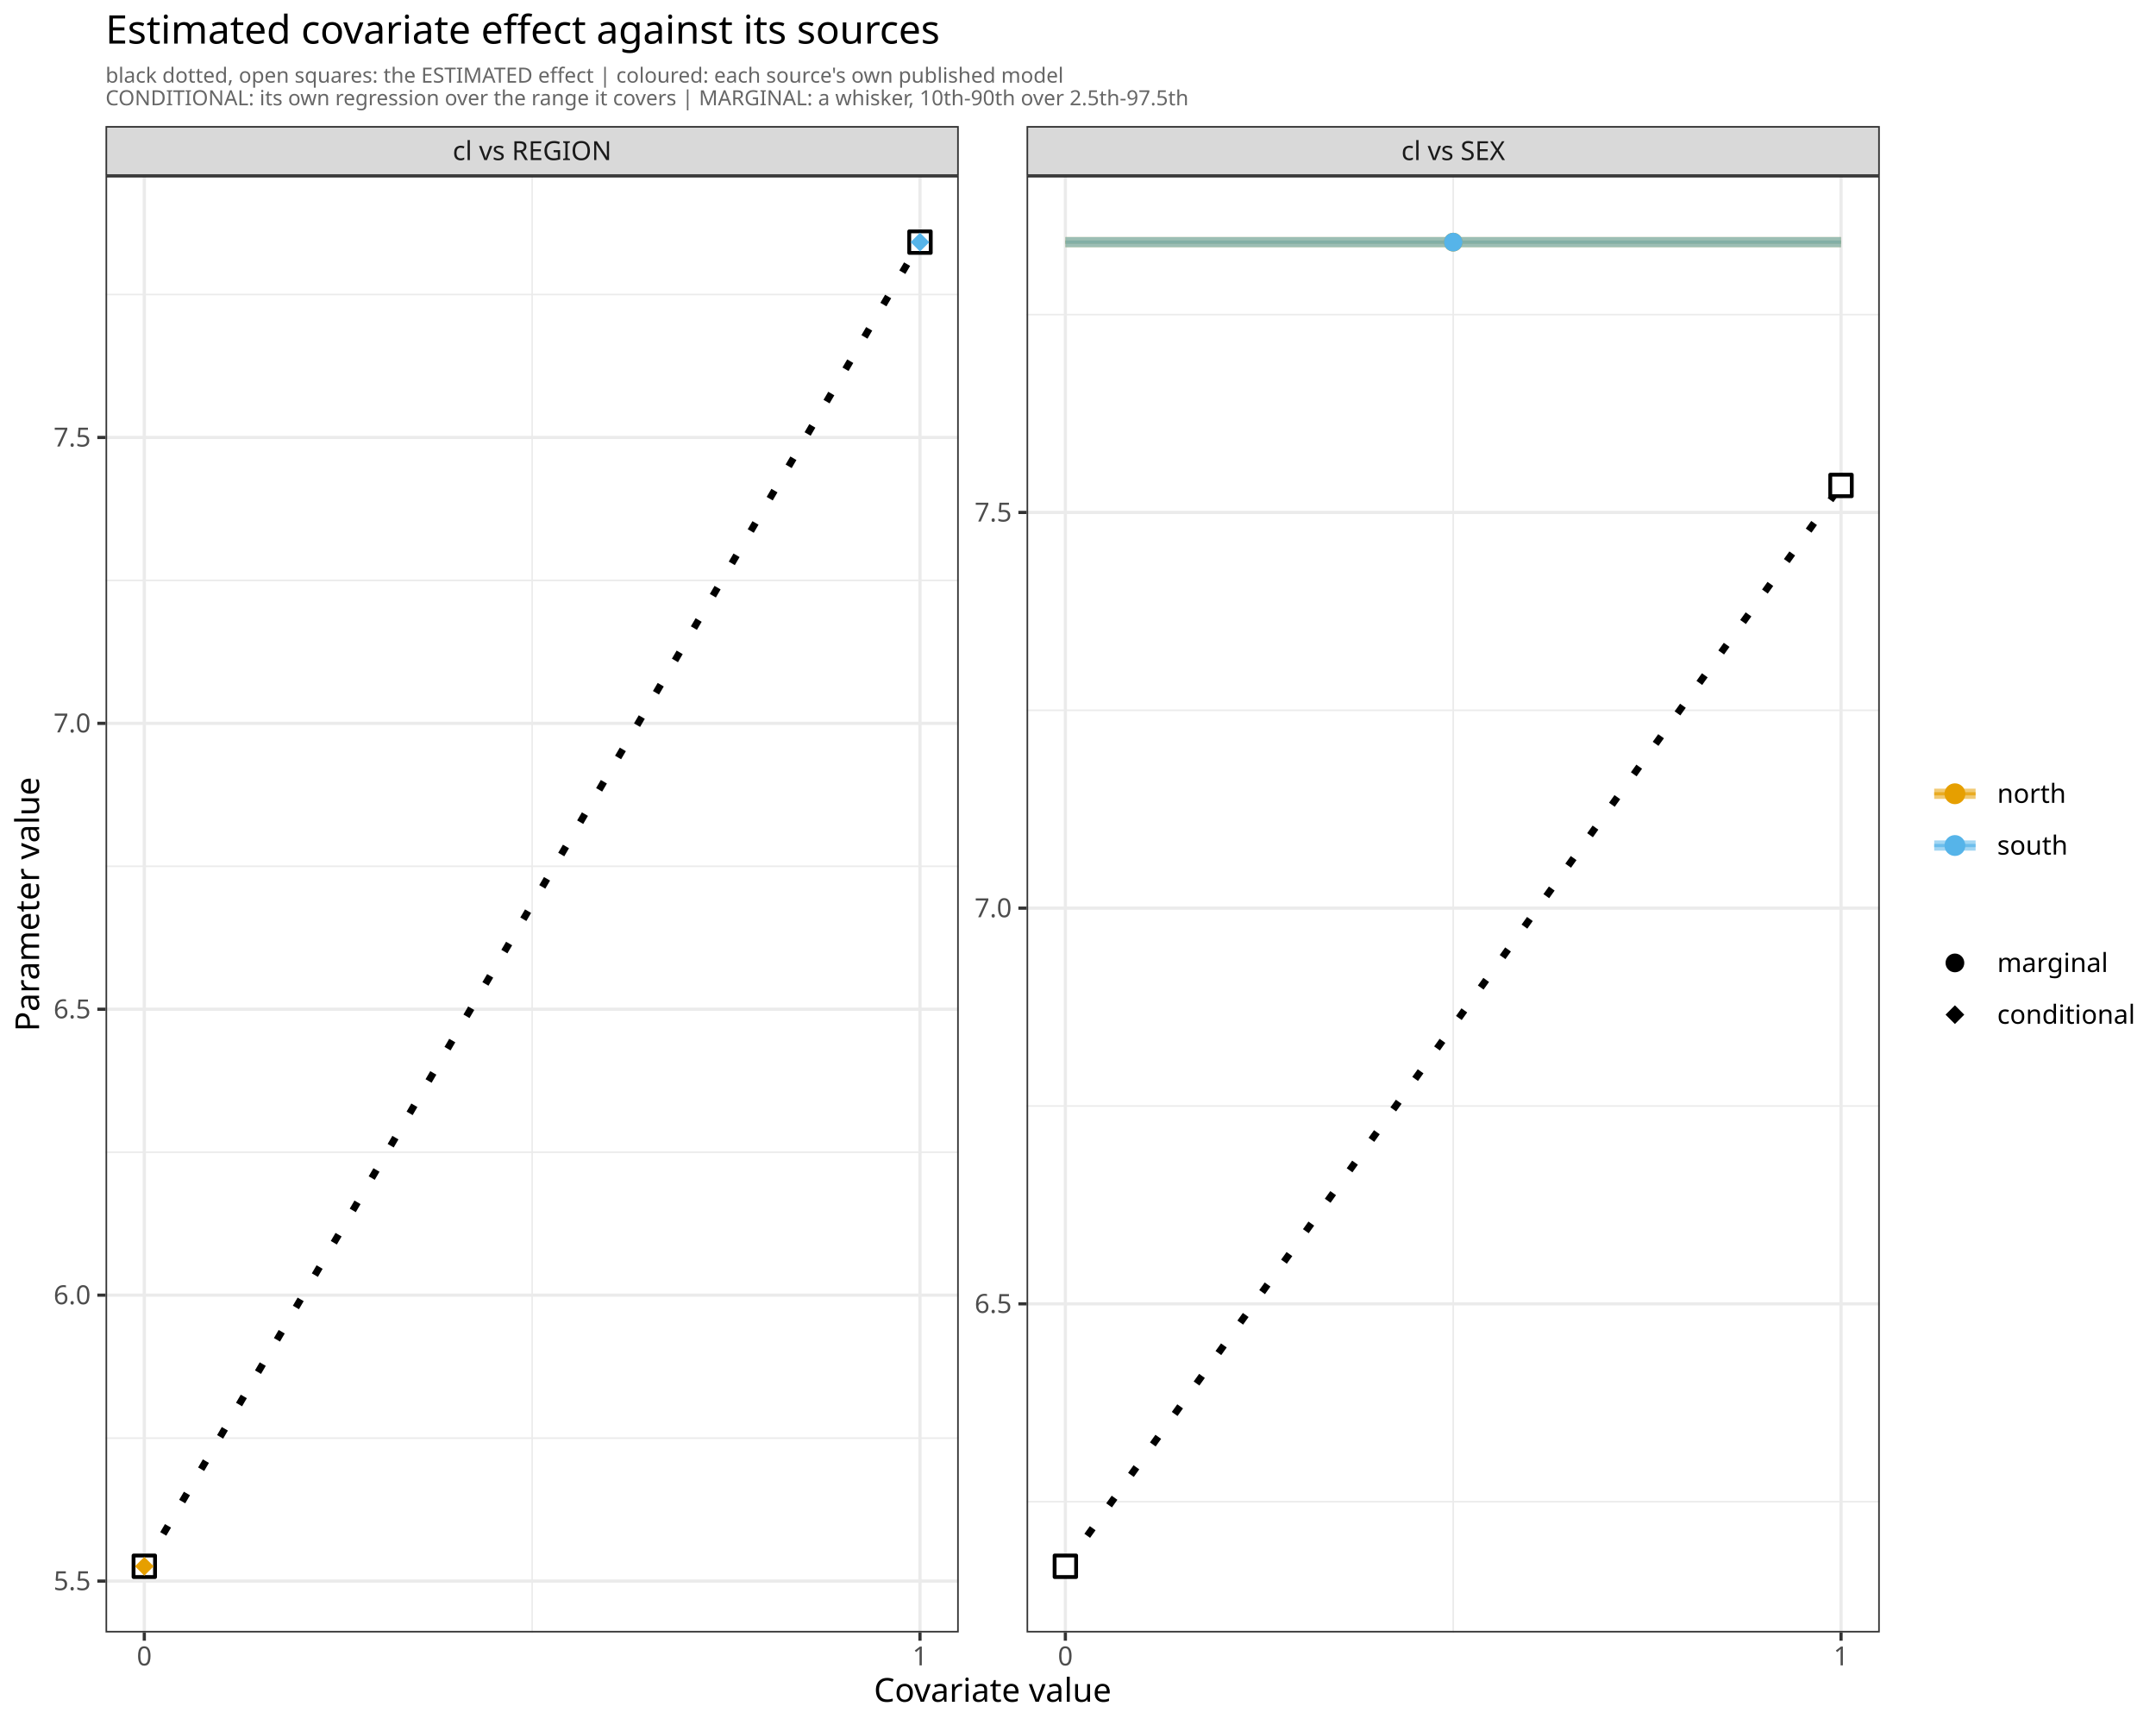
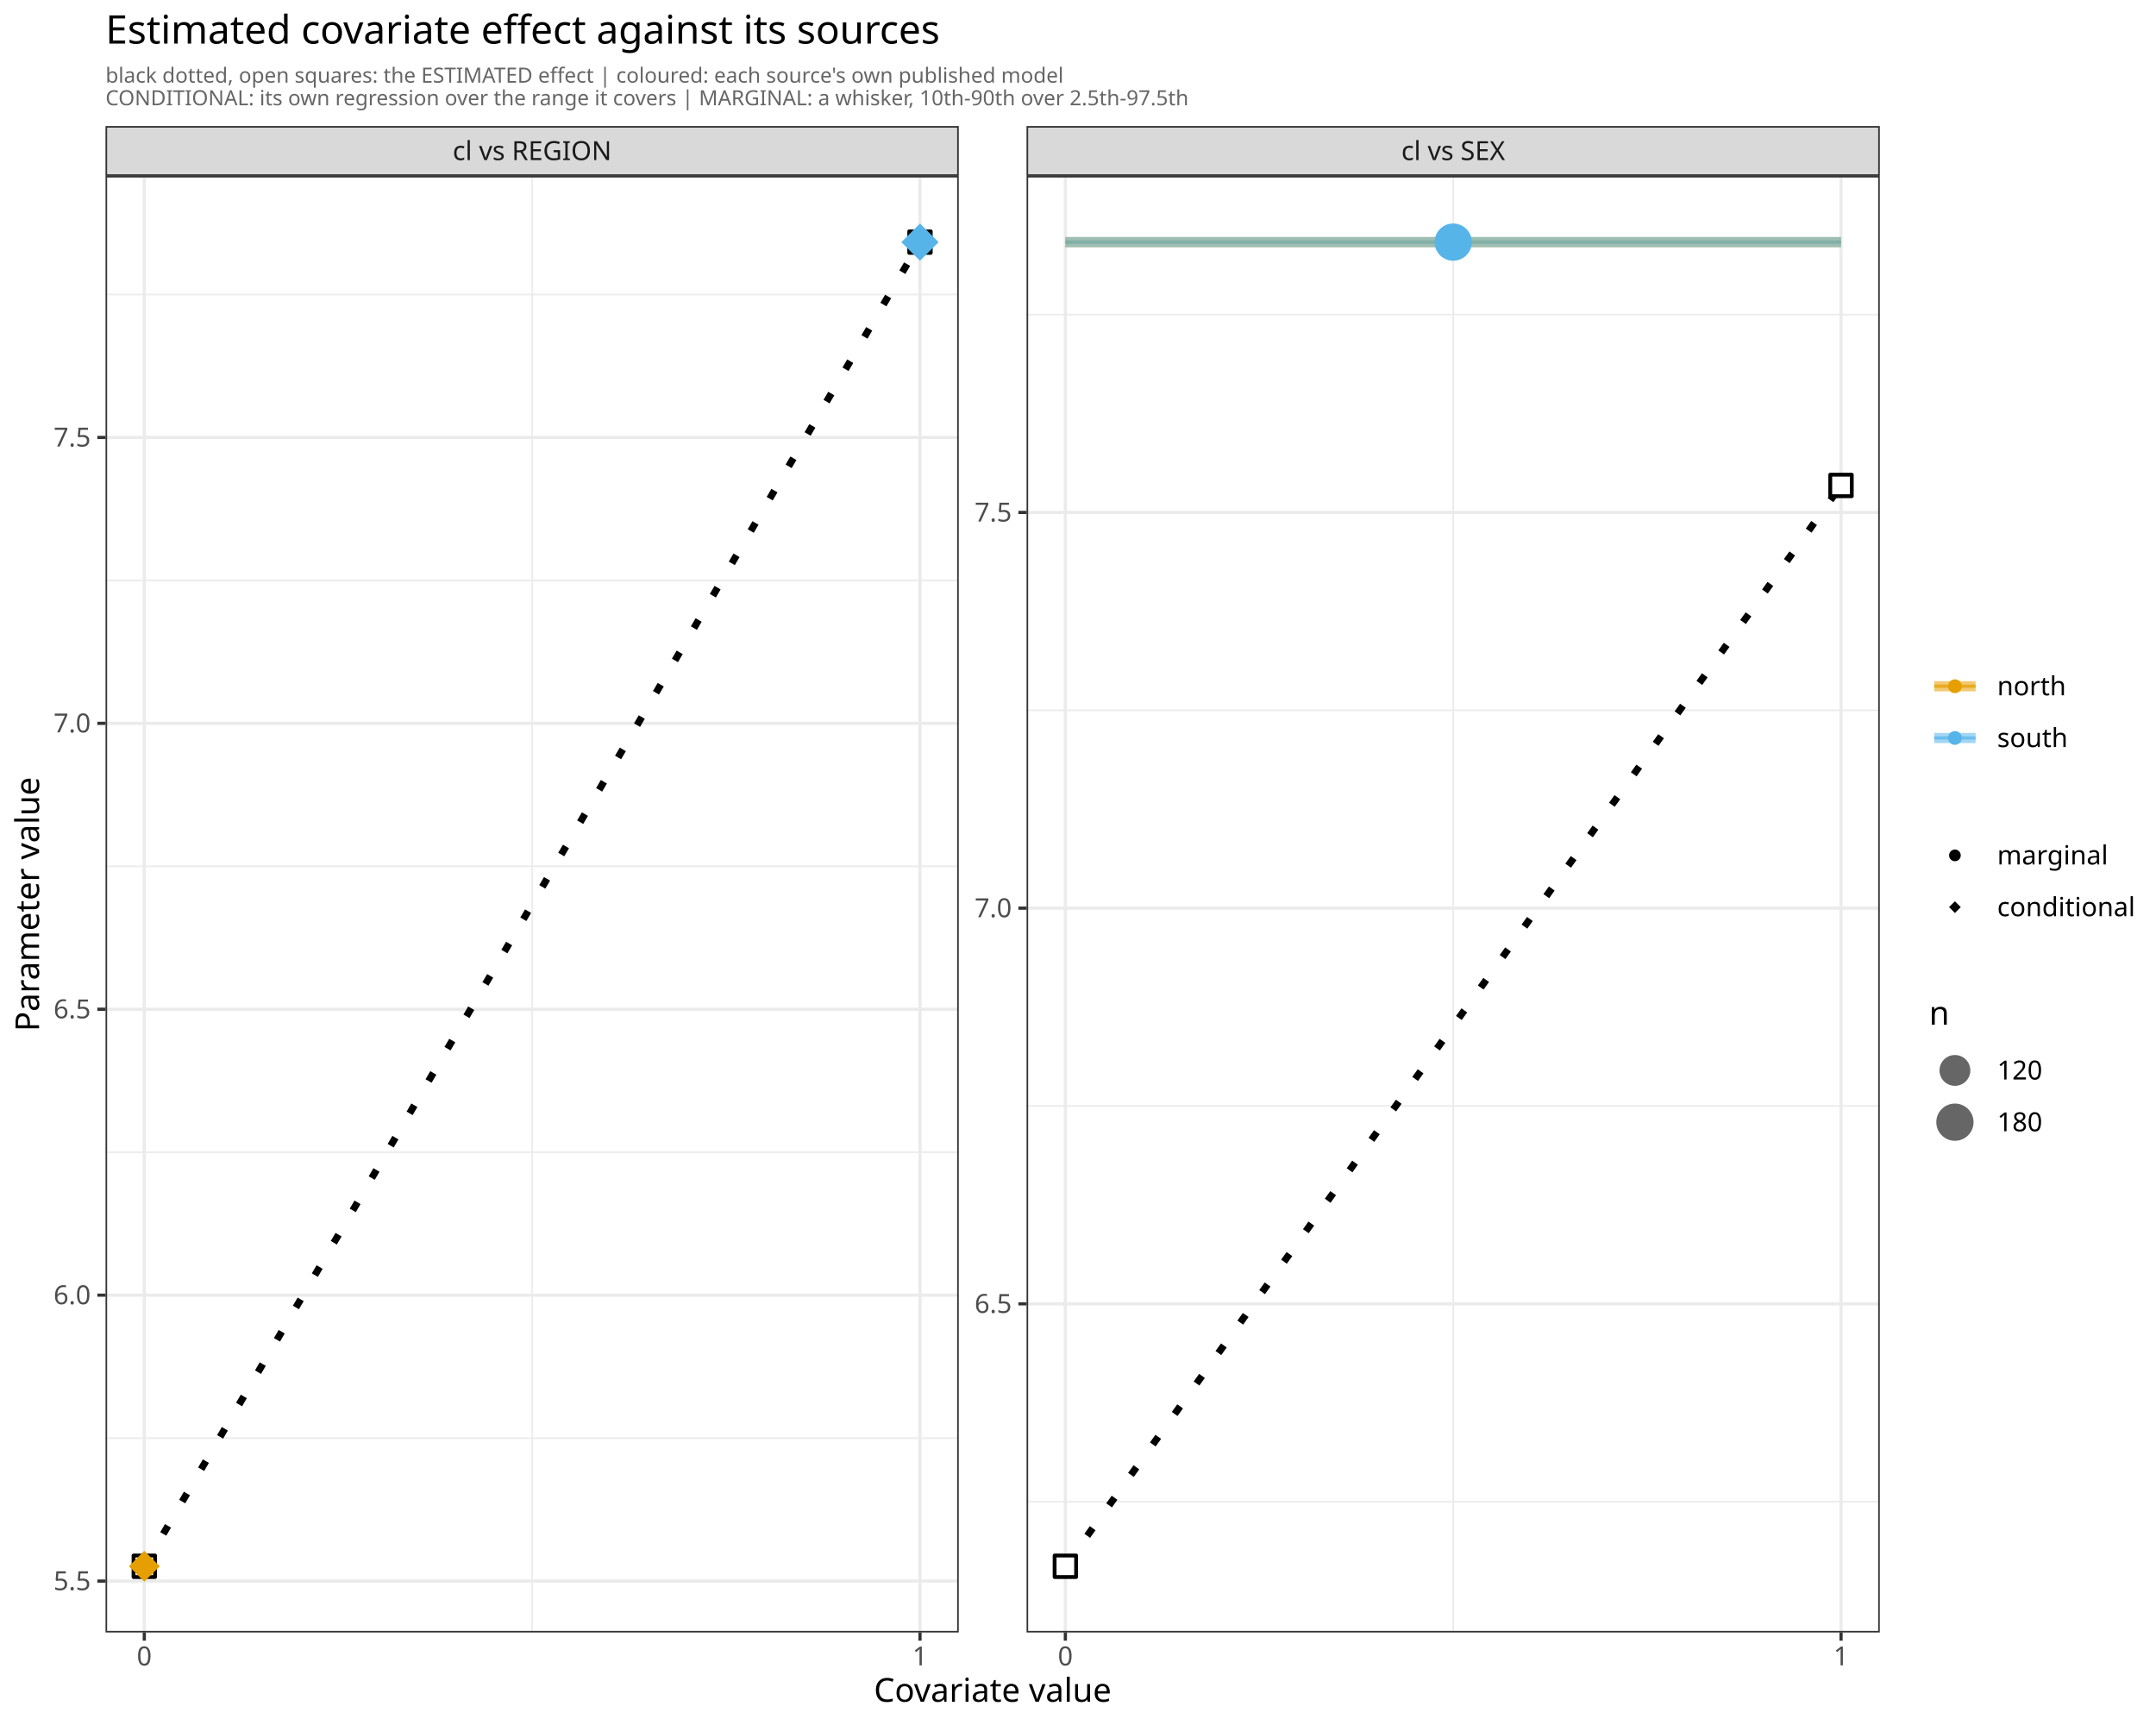
<svg xmlns="http://www.w3.org/2000/svg" class="svglite" data-engine-version="2.0" width="720.00pt" height="576.00pt" viewBox="0 0 720.00 576.00">
  <defs>
    <style type="text/css">
    .svglite line, .svglite polyline, .svglite polygon, .svglite path, .svglite rect, .svglite circle {
      fill: none;
      stroke: #000000;
      stroke-linecap: round;
      stroke-linejoin: round;
      stroke-miterlimit: 10.00;
    }
  </style>
  </defs>
  <rect width="100%" height="100%" style="stroke: none; fill: #FFFFFF;" />
  <defs>
    <clipPath id="cpMC4wMHw3MjAuMDB8MC4wMHw1NzYuMDA=">
      <rect x="0.00" y="0.00" width="720.00" height="576.00" />
    </clipPath>
  </defs>
  <g clip-path="url(#cpMC4wMHw3MjAuMDB8MC4wMHw1NzYuMDA=)">
    <rect x="0.00" y="0.00" width="720.00" height="576.00" style="stroke-width: 1.07; stroke: #FFFFFF; fill: #FFFFFF;" />
  </g>
  <defs>
    <clipPath id="cpMzUuMjR8MzIwLjE4fDU4Ljc0fDU0NS4xMQ==">
      <rect x="35.24" y="58.74" width="284.94" height="486.37" />
    </clipPath>
  </defs>
  <g clip-path="url(#cpMzUuMjR8MzIwLjE4fDU4Ljc0fDU0NS4xMQ==)">
    <rect x="35.24" y="58.74" width="284.94" height="486.37" style="stroke-width: 1.07; stroke: none; fill: #FFFFFF;" />
    <polyline points="35.24,480.21 320.18,480.21 " style="stroke-width: 0.53; stroke: #EBEBEB; stroke-linecap: butt;" />
    <polyline points="35.24,384.74 320.18,384.74 " style="stroke-width: 0.53; stroke: #EBEBEB; stroke-linecap: butt;" />
    <polyline points="35.24,289.27 320.18,289.27 " style="stroke-width: 0.53; stroke: #EBEBEB; stroke-linecap: butt;" />
    <polyline points="35.24,193.80 320.18,193.80 " style="stroke-width: 0.53; stroke: #EBEBEB; stroke-linecap: butt;" />
    <polyline points="35.24,98.33 320.18,98.33 " style="stroke-width: 0.53; stroke: #EBEBEB; stroke-linecap: butt;" />
    <polyline points="177.71,545.11 177.71,58.74 " style="stroke-width: 0.53; stroke: #EBEBEB; stroke-linecap: butt;" />
    <polyline points="35.24,527.94 320.18,527.94 " style="stroke-width: 1.07; stroke: #EBEBEB; stroke-linecap: butt;" />
    <polyline points="35.24,432.47 320.18,432.47 " style="stroke-width: 1.07; stroke: #EBEBEB; stroke-linecap: butt;" />
    <polyline points="35.24,337.00 320.18,337.00 " style="stroke-width: 1.07; stroke: #EBEBEB; stroke-linecap: butt;" />
    <polyline points="35.24,241.54 320.18,241.54 " style="stroke-width: 1.07; stroke: #EBEBEB; stroke-linecap: butt;" />
    <polyline points="35.24,146.07 320.18,146.07 " style="stroke-width: 1.07; stroke: #EBEBEB; stroke-linecap: butt;" />
    <polyline points="48.19,545.11 48.19,58.74 " style="stroke-width: 1.07; stroke: #EBEBEB; stroke-linecap: butt;" />
    <polyline points="307.23,545.11 307.23,58.74 " style="stroke-width: 1.07; stroke: #EBEBEB; stroke-linecap: butt;" />
    <polyline points="48.19,523.00 307.23,80.85 " style="stroke-width: 2.35; stroke-dasharray: 3.13,9.39; stroke-linecap: butt;" />
    <rect x="44.60" y="519.41" width="7.18" height="7.18" style="stroke-width: 1.28; fill: #FFFFFF;" />
    <rect x="303.64" y="77.26" width="7.18" height="7.18" style="stroke-width: 1.28; fill: #FFFFFF;" />
-     <polygon points="45.06,523.00 48.19,519.88 51.32,523.00 48.19,526.13 " style="stroke-width: 0.71; stroke: none; fill: #E69F00;" />
-     <polygon points="304.10,80.85 307.23,77.72 310.36,80.85 307.23,83.98 " style="stroke-width: 0.71; stroke: none; fill: #56B4E9;" />
+     <polygon points="43.04,523.00 48.19,517.86 53.34,523.00 48.19,528.15 " style="stroke-width: 0.71; stroke: none; fill: #E69F00;" />
+     <polygon points="301.01,80.85 307.23,74.63 313.45,80.85 307.23,87.07 " style="stroke-width: 0.71; stroke: none; fill: #56B4E9;" />
    <rect x="35.24" y="58.74" width="284.94" height="486.37" style="stroke-width: 1.07; stroke: #333333;" />
  </g>
  <g clip-path="url(#cpMC4wMHw3MjAuMDB8MC4wMHw1NzYuMDA=)">
</g>
  <defs>
    <clipPath id="cpMzQyLjgyfDYyNy43N3w1OC43NHw1NDUuMTE=">
      <rect x="342.82" y="58.74" width="284.94" height="486.37" />
    </clipPath>
  </defs>
  <g clip-path="url(#cpMzQyLjgyfDYyNy43N3w1OC43NHw1NDUuMTE=)">
    <rect x="342.82" y="58.74" width="284.94" height="486.37" style="stroke-width: 1.07; stroke: none; fill: #FFFFFF;" />
    <polyline points="342.82,501.44 627.77,501.44 " style="stroke-width: 0.53; stroke: #EBEBEB; stroke-linecap: butt;" />
    <polyline points="342.82,369.31 627.77,369.31 " style="stroke-width: 0.53; stroke: #EBEBEB; stroke-linecap: butt;" />
    <polyline points="342.82,237.18 627.77,237.18 " style="stroke-width: 0.53; stroke: #EBEBEB; stroke-linecap: butt;" />
    <polyline points="342.82,105.05 627.77,105.05 " style="stroke-width: 0.53; stroke: #EBEBEB; stroke-linecap: butt;" />
    <polyline points="485.30,545.11 485.30,58.74 " style="stroke-width: 0.53; stroke: #EBEBEB; stroke-linecap: butt;" />
    <polyline points="342.82,435.37 627.77,435.37 " style="stroke-width: 1.07; stroke: #EBEBEB; stroke-linecap: butt;" />
    <polyline points="342.82,303.24 627.77,303.24 " style="stroke-width: 1.07; stroke: #EBEBEB; stroke-linecap: butt;" />
    <polyline points="342.82,171.11 627.77,171.11 " style="stroke-width: 1.07; stroke: #EBEBEB; stroke-linecap: butt;" />
    <polyline points="355.78,545.11 355.78,58.74 " style="stroke-width: 1.07; stroke: #EBEBEB; stroke-linecap: butt;" />
    <polyline points="614.82,545.11 614.82,58.74 " style="stroke-width: 1.07; stroke: #EBEBEB; stroke-linecap: butt;" />
    <polyline points="355.78,523.00 614.82,162.10 " style="stroke-width: 2.35; stroke-dasharray: 3.13,9.39; stroke-linecap: butt;" />
    <rect x="352.19" y="519.41" width="7.18" height="7.18" style="stroke-width: 1.28; fill: #FFFFFF;" />
    <rect x="611.22" y="158.51" width="7.18" height="7.18" style="stroke-width: 1.28; fill: #FFFFFF;" />
    <line x1="355.78" y1="80.85" x2="614.82" y2="80.85" style="stroke-width: 1.07; stroke: #E69F00; stroke-opacity: 0.70; stroke-linecap: butt;" />
    <line x1="355.78" y1="80.85" x2="614.82" y2="80.85" style="stroke-width: 1.07; stroke: #56B4E9; stroke-opacity: 0.70; stroke-linecap: butt;" />
    <line x1="355.78" y1="80.85" x2="614.82" y2="80.85" style="stroke-width: 3.41; stroke: #E69F00; stroke-opacity: 0.55; stroke-linecap: butt;" />
    <line x1="355.78" y1="80.85" x2="614.82" y2="80.85" style="stroke-width: 3.41; stroke: #56B4E9; stroke-opacity: 0.55; stroke-linecap: butt;" />
-     <circle cx="485.30" cy="80.85" r="3.13" style="stroke-width: 0.71; stroke: none; fill: #E69F00;" />
-     <circle cx="485.30" cy="80.85" r="3.13" style="stroke-width: 0.71; stroke: none; fill: #56B4E9;" />
+     <circle cx="485.30" cy="80.85" r="5.15" style="stroke-width: 0.71; stroke: none; fill: #E69F00;" />
+     <circle cx="485.30" cy="80.85" r="6.22" style="stroke-width: 0.71; stroke: none; fill: #56B4E9;" />
    <rect x="342.82" y="58.74" width="284.94" height="486.37" style="stroke-width: 1.07; stroke: #333333;" />
  </g>
  <g clip-path="url(#cpMC4wMHw3MjAuMDB8MC4wMHw1NzYuMDA=)">
</g>
  <defs>
    <clipPath id="cpMzUuMjR8MzIwLjE4fDQyLjA5fDU4Ljc0">
      <rect x="35.24" y="42.09" width="284.94" height="16.65" />
    </clipPath>
  </defs>
  <g clip-path="url(#cpMzUuMjR8MzIwLjE4fDQyLjA5fDU4Ljc0)">
    <rect x="35.24" y="42.09" width="284.94" height="16.65" style="stroke-width: 1.07; stroke: #333333; fill: #D9D9D9;" />
    <text x="177.71" y="53.45" text-anchor="middle" style="font-size: 8.80px; fill: #1A1A1A; font-family: sans;" textLength="59.67px" lengthAdjust="spacingAndGlyphs">cl  vs  REGION</text>
  </g>
  <g clip-path="url(#cpMC4wMHw3MjAuMDB8MC4wMHw1NzYuMDA=)">
</g>
  <defs>
    <clipPath id="cpMzQyLjgyfDYyNy43N3w0Mi4wOXw1OC43NA==">
      <rect x="342.82" y="42.09" width="284.94" height="16.65" />
    </clipPath>
  </defs>
  <g clip-path="url(#cpMzQyLjgyfDYyNy43N3w0Mi4wOXw1OC43NA==)">
    <rect x="342.82" y="42.09" width="284.94" height="16.65" style="stroke-width: 1.07; stroke: #333333; fill: #D9D9D9;" />
    <text x="485.30" y="53.45" text-anchor="middle" style="font-size: 8.80px; fill: #1A1A1A; font-family: sans;" textLength="42.56px" lengthAdjust="spacingAndGlyphs">cl  vs  SEX</text>
  </g>
  <g clip-path="url(#cpMC4wMHw3MjAuMDB8MC4wMHw1NzYuMDA=)">
    <polyline points="48.19,547.85 48.19,545.11 " style="stroke-width: 1.07; stroke: #333333; stroke-linecap: butt;" />
    <polyline points="307.23,547.85 307.23,545.11 " style="stroke-width: 1.07; stroke: #333333; stroke-linecap: butt;" />
    <text x="48.19" y="556.10" text-anchor="middle" style="font-size: 8.80px; fill: #4D4D4D; font-family: sans;" textLength="4.89px" lengthAdjust="spacingAndGlyphs">0</text>
    <text x="307.23" y="556.10" text-anchor="middle" style="font-size: 8.80px; fill: #4D4D4D; font-family: sans;" textLength="4.89px" lengthAdjust="spacingAndGlyphs">1</text>
    <polyline points="355.78,547.85 355.78,545.11 " style="stroke-width: 1.07; stroke: #333333; stroke-linecap: butt;" />
    <polyline points="614.82,547.85 614.82,545.11 " style="stroke-width: 1.07; stroke: #333333; stroke-linecap: butt;" />
    <text x="355.78" y="556.10" text-anchor="middle" style="font-size: 8.80px; fill: #4D4D4D; font-family: sans;" textLength="4.89px" lengthAdjust="spacingAndGlyphs">0</text>
    <text x="614.82" y="556.10" text-anchor="middle" style="font-size: 8.80px; fill: #4D4D4D; font-family: sans;" textLength="4.89px" lengthAdjust="spacingAndGlyphs">1</text>
    <text x="337.89" y="438.40" text-anchor="end" style="font-size: 8.80px; fill: #4D4D4D; font-family: sans;" textLength="12.23px" lengthAdjust="spacingAndGlyphs">6.5</text>
    <text x="337.89" y="306.27" text-anchor="end" style="font-size: 8.80px; fill: #4D4D4D; font-family: sans;" textLength="12.23px" lengthAdjust="spacingAndGlyphs">7.0</text>
    <text x="337.89" y="174.14" text-anchor="end" style="font-size: 8.80px; fill: #4D4D4D; font-family: sans;" textLength="12.23px" lengthAdjust="spacingAndGlyphs">7.5</text>
    <polyline points="340.09,435.37 342.82,435.37 " style="stroke-width: 1.07; stroke: #333333; stroke-linecap: butt;" />
    <polyline points="340.09,303.24 342.82,303.24 " style="stroke-width: 1.07; stroke: #333333; stroke-linecap: butt;" />
    <polyline points="340.09,171.11 342.82,171.11 " style="stroke-width: 1.07; stroke: #333333; stroke-linecap: butt;" />
    <text x="30.31" y="530.97" text-anchor="end" style="font-size: 8.80px; fill: #4D4D4D; font-family: sans;" textLength="12.23px" lengthAdjust="spacingAndGlyphs">5.5</text>
    <text x="30.31" y="435.50" text-anchor="end" style="font-size: 8.80px; fill: #4D4D4D; font-family: sans;" textLength="12.23px" lengthAdjust="spacingAndGlyphs">6.0</text>
    <text x="30.31" y="340.03" text-anchor="end" style="font-size: 8.80px; fill: #4D4D4D; font-family: sans;" textLength="12.23px" lengthAdjust="spacingAndGlyphs">6.5</text>
    <text x="30.31" y="244.56" text-anchor="end" style="font-size: 8.80px; fill: #4D4D4D; font-family: sans;" textLength="12.23px" lengthAdjust="spacingAndGlyphs">7.0</text>
    <text x="30.31" y="149.10" text-anchor="end" style="font-size: 8.80px; fill: #4D4D4D; font-family: sans;" textLength="12.23px" lengthAdjust="spacingAndGlyphs">7.5</text>
    <polyline points="32.50,527.94 35.24,527.94 " style="stroke-width: 1.07; stroke: #333333; stroke-linecap: butt;" />
    <polyline points="32.50,432.47 35.24,432.47 " style="stroke-width: 1.07; stroke: #333333; stroke-linecap: butt;" />
    <polyline points="32.50,337.00 35.24,337.00 " style="stroke-width: 1.07; stroke: #333333; stroke-linecap: butt;" />
    <polyline points="32.50,241.54 35.24,241.54 " style="stroke-width: 1.07; stroke: #333333; stroke-linecap: butt;" />
    <polyline points="32.50,146.07 35.24,146.07 " style="stroke-width: 1.07; stroke: #333333; stroke-linecap: butt;" />
    <text x="331.50" y="568.24" text-anchor="middle" style="font-size: 11.00px; font-family: sans;" textLength="76.44px" lengthAdjust="spacingAndGlyphs">Covariate value</text>
    <text transform="translate(13.05,301.93) rotate(-90)" text-anchor="middle" style="font-size: 11.00px; font-family: sans;" textLength="80.72px" lengthAdjust="spacingAndGlyphs">Parameter value</text>
-     <rect x="638.73" y="250.93" width="55.25" height="45.52" style="stroke-width: 1.07; stroke: none; fill: #FFFFFF;" />
-     <rect x="644.21" y="256.41" width="17.28" height="17.28" style="stroke-width: 1.07; stroke: none; fill: #FFFFFF;" />
-     <line x1="645.93" y1="265.05" x2="659.76" y2="265.05" style="stroke-width: 1.07; stroke: #E69F00; stroke-opacity: 0.70; stroke-linecap: butt;" />
-     <line x1="645.93" y1="265.05" x2="659.76" y2="265.05" style="stroke-width: 3.41; stroke: #E69F00; stroke-opacity: 0.55; stroke-linecap: butt;" />
-     <circle cx="652.85" cy="265.05" r="3.13" style="stroke-width: 0.71; stroke: #E69F00; fill: #E69F00;" />
-     <rect x="644.21" y="273.69" width="17.28" height="17.28" style="stroke-width: 1.07; stroke: none; fill: #FFFFFF;" />
-     <line x1="645.93" y1="282.33" x2="659.76" y2="282.33" style="stroke-width: 1.07; stroke: #56B4E9; stroke-opacity: 0.70; stroke-linecap: butt;" />
-     <line x1="645.93" y1="282.33" x2="659.76" y2="282.33" style="stroke-width: 3.41; stroke: #56B4E9; stroke-opacity: 0.55; stroke-linecap: butt;" />
-     <circle cx="652.85" cy="282.33" r="3.13" style="stroke-width: 0.71; stroke: #56B4E9; fill: #56B4E9;" />
-     <text x="666.96" y="268.08" style="font-size: 8.80px; font-family: sans;" textLength="20.06px" lengthAdjust="spacingAndGlyphs">north</text>
-     <text x="666.96" y="285.36" style="font-size: 8.80px; font-family: sans;" textLength="21.53px" lengthAdjust="spacingAndGlyphs">south</text>
-     <rect x="638.73" y="307.41" width="75.79" height="45.52" style="stroke-width: 1.07; stroke: none; fill: #FFFFFF;" />
-     <rect x="644.21" y="312.89" width="17.28" height="17.28" style="stroke-width: 1.07; stroke: none; fill: #FFFFFF;" />
-     <circle cx="652.85" cy="321.53" r="3.13" style="stroke-width: 0.71; stroke: none; fill: #000000;" />
-     <rect x="644.21" y="330.17" width="17.28" height="17.28" style="stroke-width: 1.07; stroke: none; fill: #FFFFFF;" />
-     <polygon points="649.72,338.81 652.85,335.68 655.97,338.81 652.85,341.94 " style="stroke-width: 0.71; stroke: none; fill: #000000;" />
-     <text x="666.96" y="324.56" style="font-size: 8.80px; font-family: sans;" textLength="33.75px" lengthAdjust="spacingAndGlyphs">marginal</text>
-     <text x="666.96" y="341.84" style="font-size: 8.80px; font-family: sans;" textLength="42.08px" lengthAdjust="spacingAndGlyphs">conditional</text>
+     <rect x="638.73" y="215.02" width="55.25" height="45.52" style="stroke-width: 1.07; stroke: none; fill: #FFFFFF;" />
+     <rect x="644.21" y="220.50" width="17.28" height="17.28" style="stroke-width: 1.07; stroke: none; fill: #FFFFFF;" />
+     <line x1="645.93" y1="229.14" x2="659.76" y2="229.14" style="stroke-width: 1.07; stroke: #E69F00; stroke-opacity: 0.70; stroke-linecap: butt;" />
+     <line x1="645.93" y1="229.14" x2="659.76" y2="229.14" style="stroke-width: 3.41; stroke: #E69F00; stroke-opacity: 0.55; stroke-linecap: butt;" />
+     <circle cx="652.85" cy="229.14" r="1.95" style="stroke-width: 0.71; stroke: #E69F00; fill: #E69F00;" />
+     <rect x="644.21" y="237.78" width="17.28" height="17.28" style="stroke-width: 1.07; stroke: none; fill: #FFFFFF;" />
+     <line x1="645.93" y1="246.42" x2="659.76" y2="246.42" style="stroke-width: 1.07; stroke: #56B4E9; stroke-opacity: 0.70; stroke-linecap: butt;" />
+     <line x1="645.93" y1="246.42" x2="659.76" y2="246.42" style="stroke-width: 3.41; stroke: #56B4E9; stroke-opacity: 0.55; stroke-linecap: butt;" />
+     <circle cx="652.85" cy="246.42" r="1.95" style="stroke-width: 0.71; stroke: #56B4E9; fill: #56B4E9;" />
+     <text x="666.96" y="232.17" style="font-size: 8.80px; font-family: sans;" textLength="20.06px" lengthAdjust="spacingAndGlyphs">north</text>
+     <text x="666.96" y="249.45" style="font-size: 8.80px; font-family: sans;" textLength="21.53px" lengthAdjust="spacingAndGlyphs">south</text>
+     <rect x="638.73" y="271.50" width="75.79" height="45.52" style="stroke-width: 1.07; stroke: none; fill: #FFFFFF;" />
+     <rect x="644.21" y="276.98" width="17.28" height="17.28" style="stroke-width: 1.07; stroke: none; fill: #FFFFFF;" />
+     <circle cx="652.85" cy="285.62" r="1.95" style="stroke-width: 0.71; stroke: none; fill: #000000;" />
+     <rect x="644.21" y="294.26" width="17.28" height="17.28" style="stroke-width: 1.07; stroke: none; fill: #FFFFFF;" />
+     <polygon points="650.89,302.90 652.85,300.95 654.80,302.90 652.85,304.86 " style="stroke-width: 0.71; stroke: none; fill: #000000;" />
+     <text x="666.96" y="288.65" style="font-size: 8.80px; font-family: sans;" textLength="33.75px" lengthAdjust="spacingAndGlyphs">marginal</text>
+     <text x="666.96" y="305.93" style="font-size: 8.80px; font-family: sans;" textLength="42.08px" lengthAdjust="spacingAndGlyphs">conditional</text>
+     <rect x="638.73" y="327.98" width="48.40" height="60.85" style="stroke-width: 1.07; stroke: none; fill: #FFFFFF;" />
+     <text x="644.21" y="342.17" style="font-size: 11.00px; font-family: sans;" textLength="6.12px" lengthAdjust="spacingAndGlyphs">n</text>
+     <rect x="644.21" y="348.79" width="17.28" height="17.28" style="stroke-width: 1.07; stroke: none; fill: #FFFFFF;" />
+     <circle cx="652.85" cy="357.43" r="5.15" style="stroke-width: 0.71; stroke: none; fill: #666666;" />
+     <rect x="644.21" y="366.07" width="17.28" height="17.28" style="stroke-width: 1.07; stroke: none; fill: #FFFFFF;" />
+     <circle cx="652.85" cy="374.71" r="6.22" style="stroke-width: 0.71; stroke: none; fill: #666666;" />
+     <text x="666.96" y="360.46" style="font-size: 8.80px; font-family: sans;" textLength="14.68px" lengthAdjust="spacingAndGlyphs">120</text>
+     <text x="666.96" y="377.74" style="font-size: 8.80px; font-family: sans;" textLength="14.68px" lengthAdjust="spacingAndGlyphs">180</text>
    <text x="35.24" y="27.60" style="font-size: 7.00px; fill: #666666; font-family: sans;" textLength="311.76px" lengthAdjust="spacingAndGlyphs">black dotted, open squares: the ESTIMATED effect  |  coloured: each source's own published model </text>
    <text x="35.24" y="35.16" style="font-size: 7.00px; fill: #666666; font-family: sans;" textLength="351.24px" lengthAdjust="spacingAndGlyphs">CONDITIONAL: its own regression over the range it covers  |  MARGINAL: a whisker, 10th-90th over 2.5th-97.5th</text>
    <text x="35.24" y="14.56" style="font-size: 13.20px; font-family: sans;" textLength="264.91px" lengthAdjust="spacingAndGlyphs">Estimated covariate effect against its sources</text>
  </g>
</svg>
